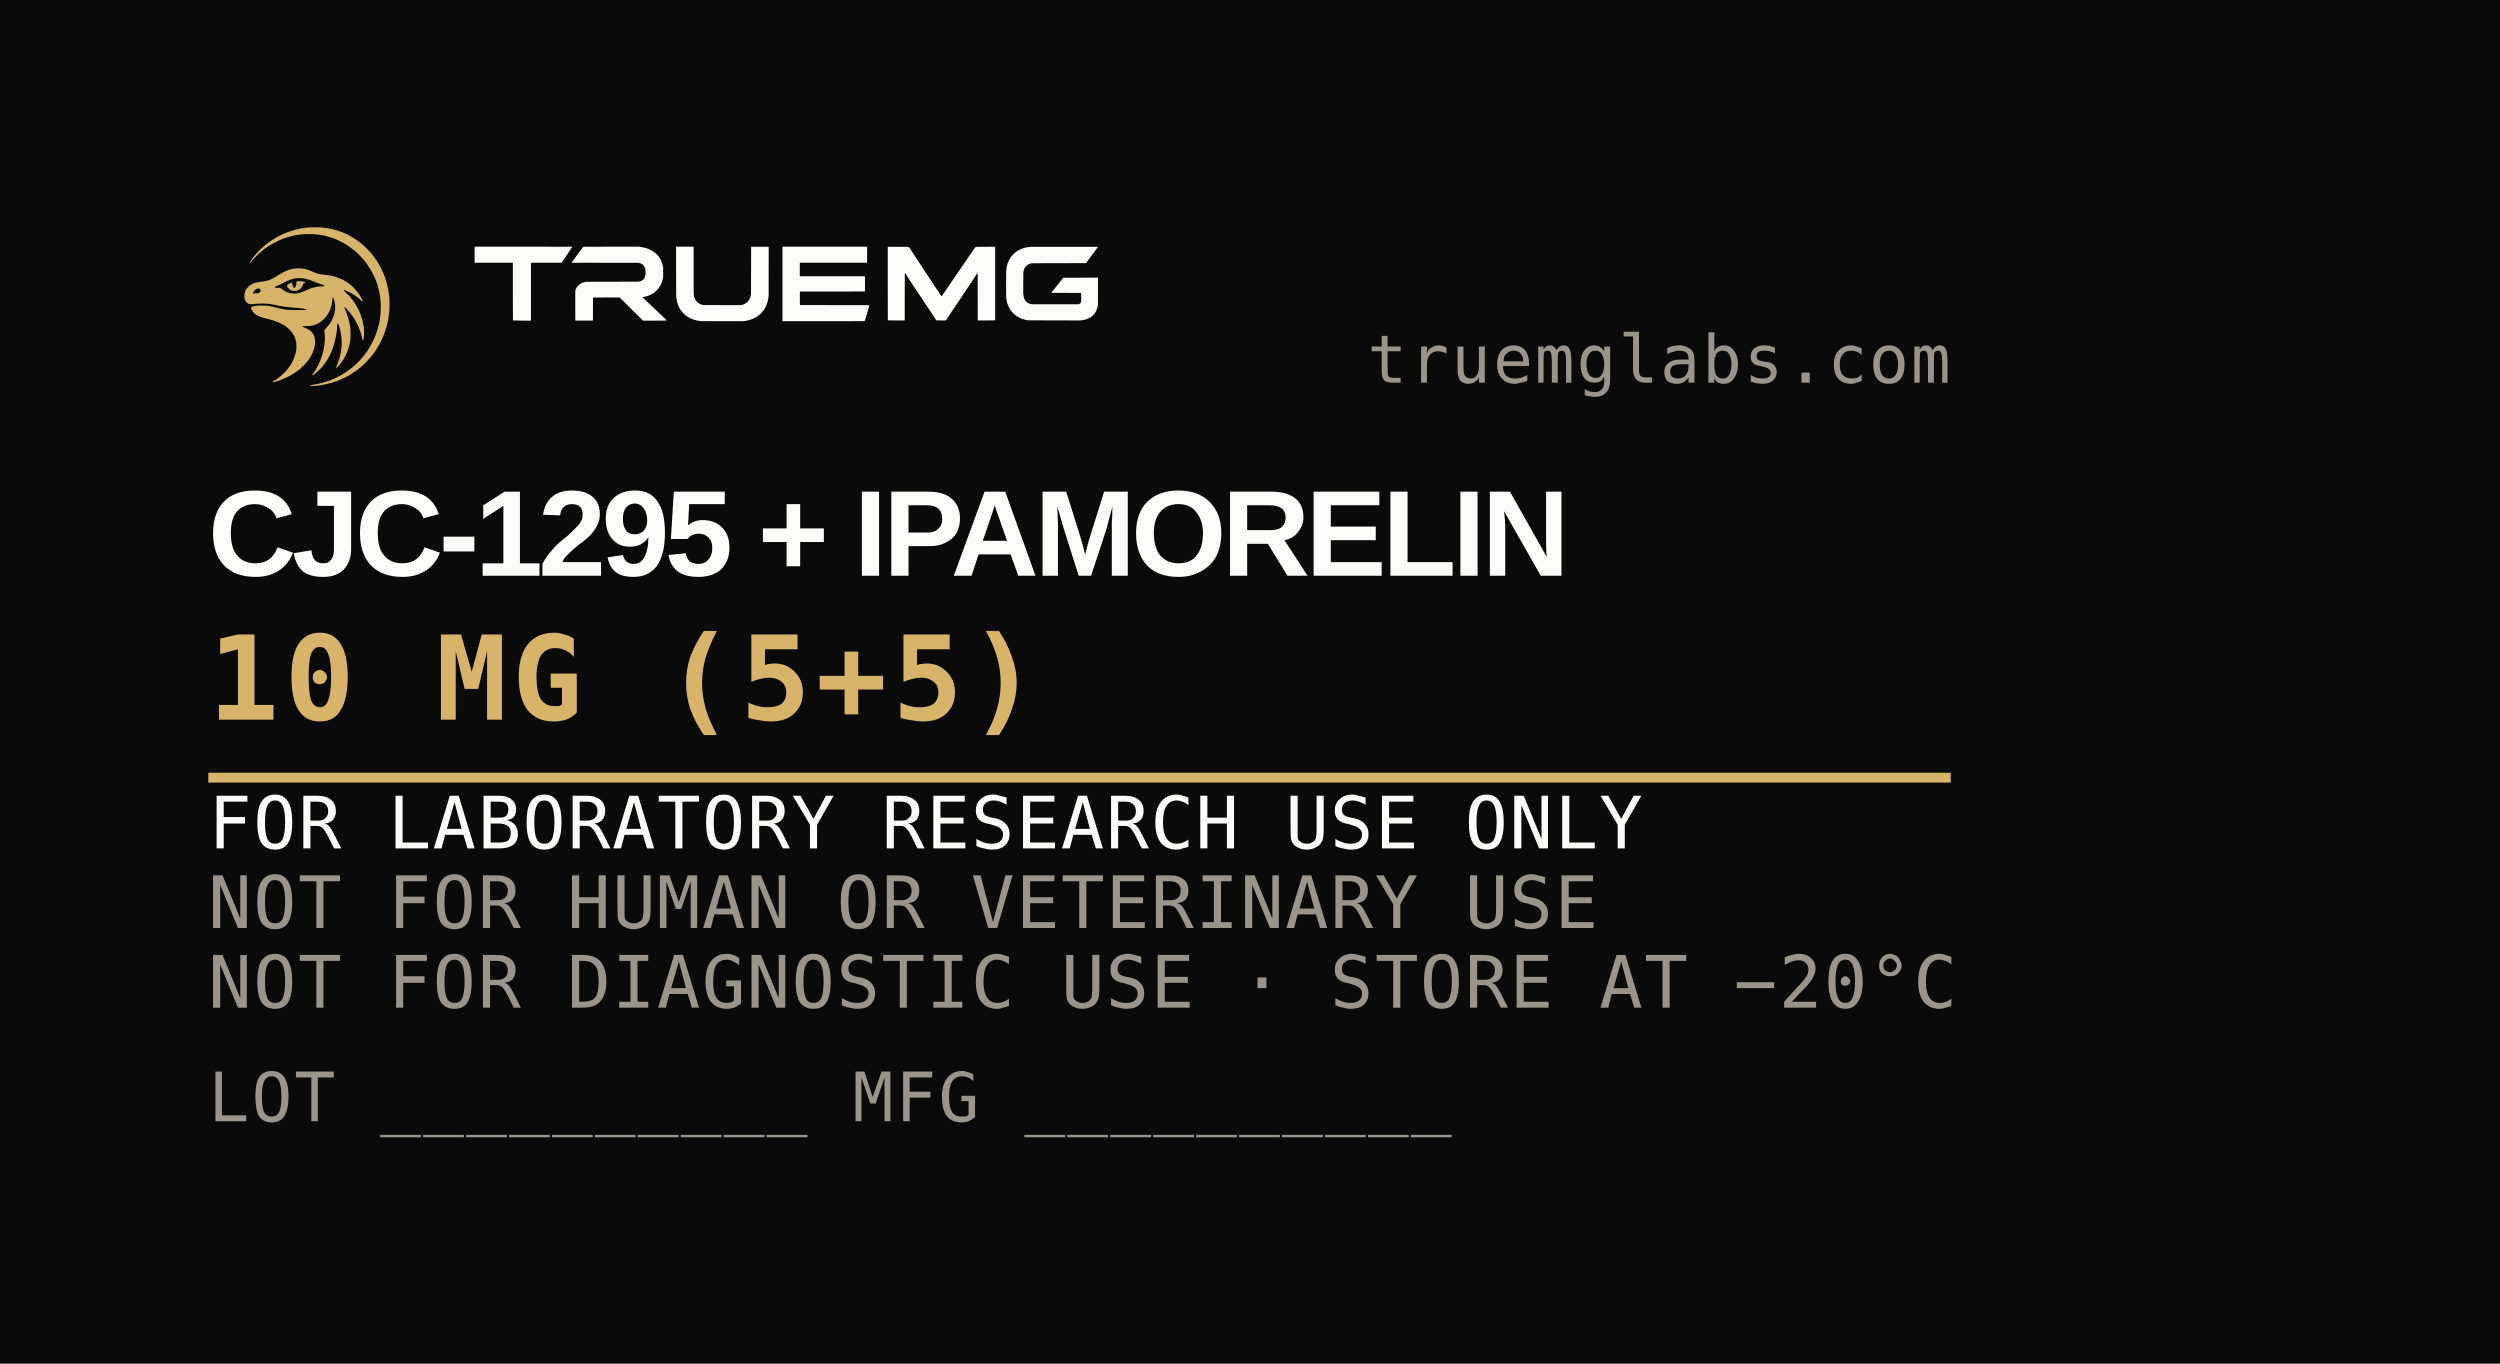
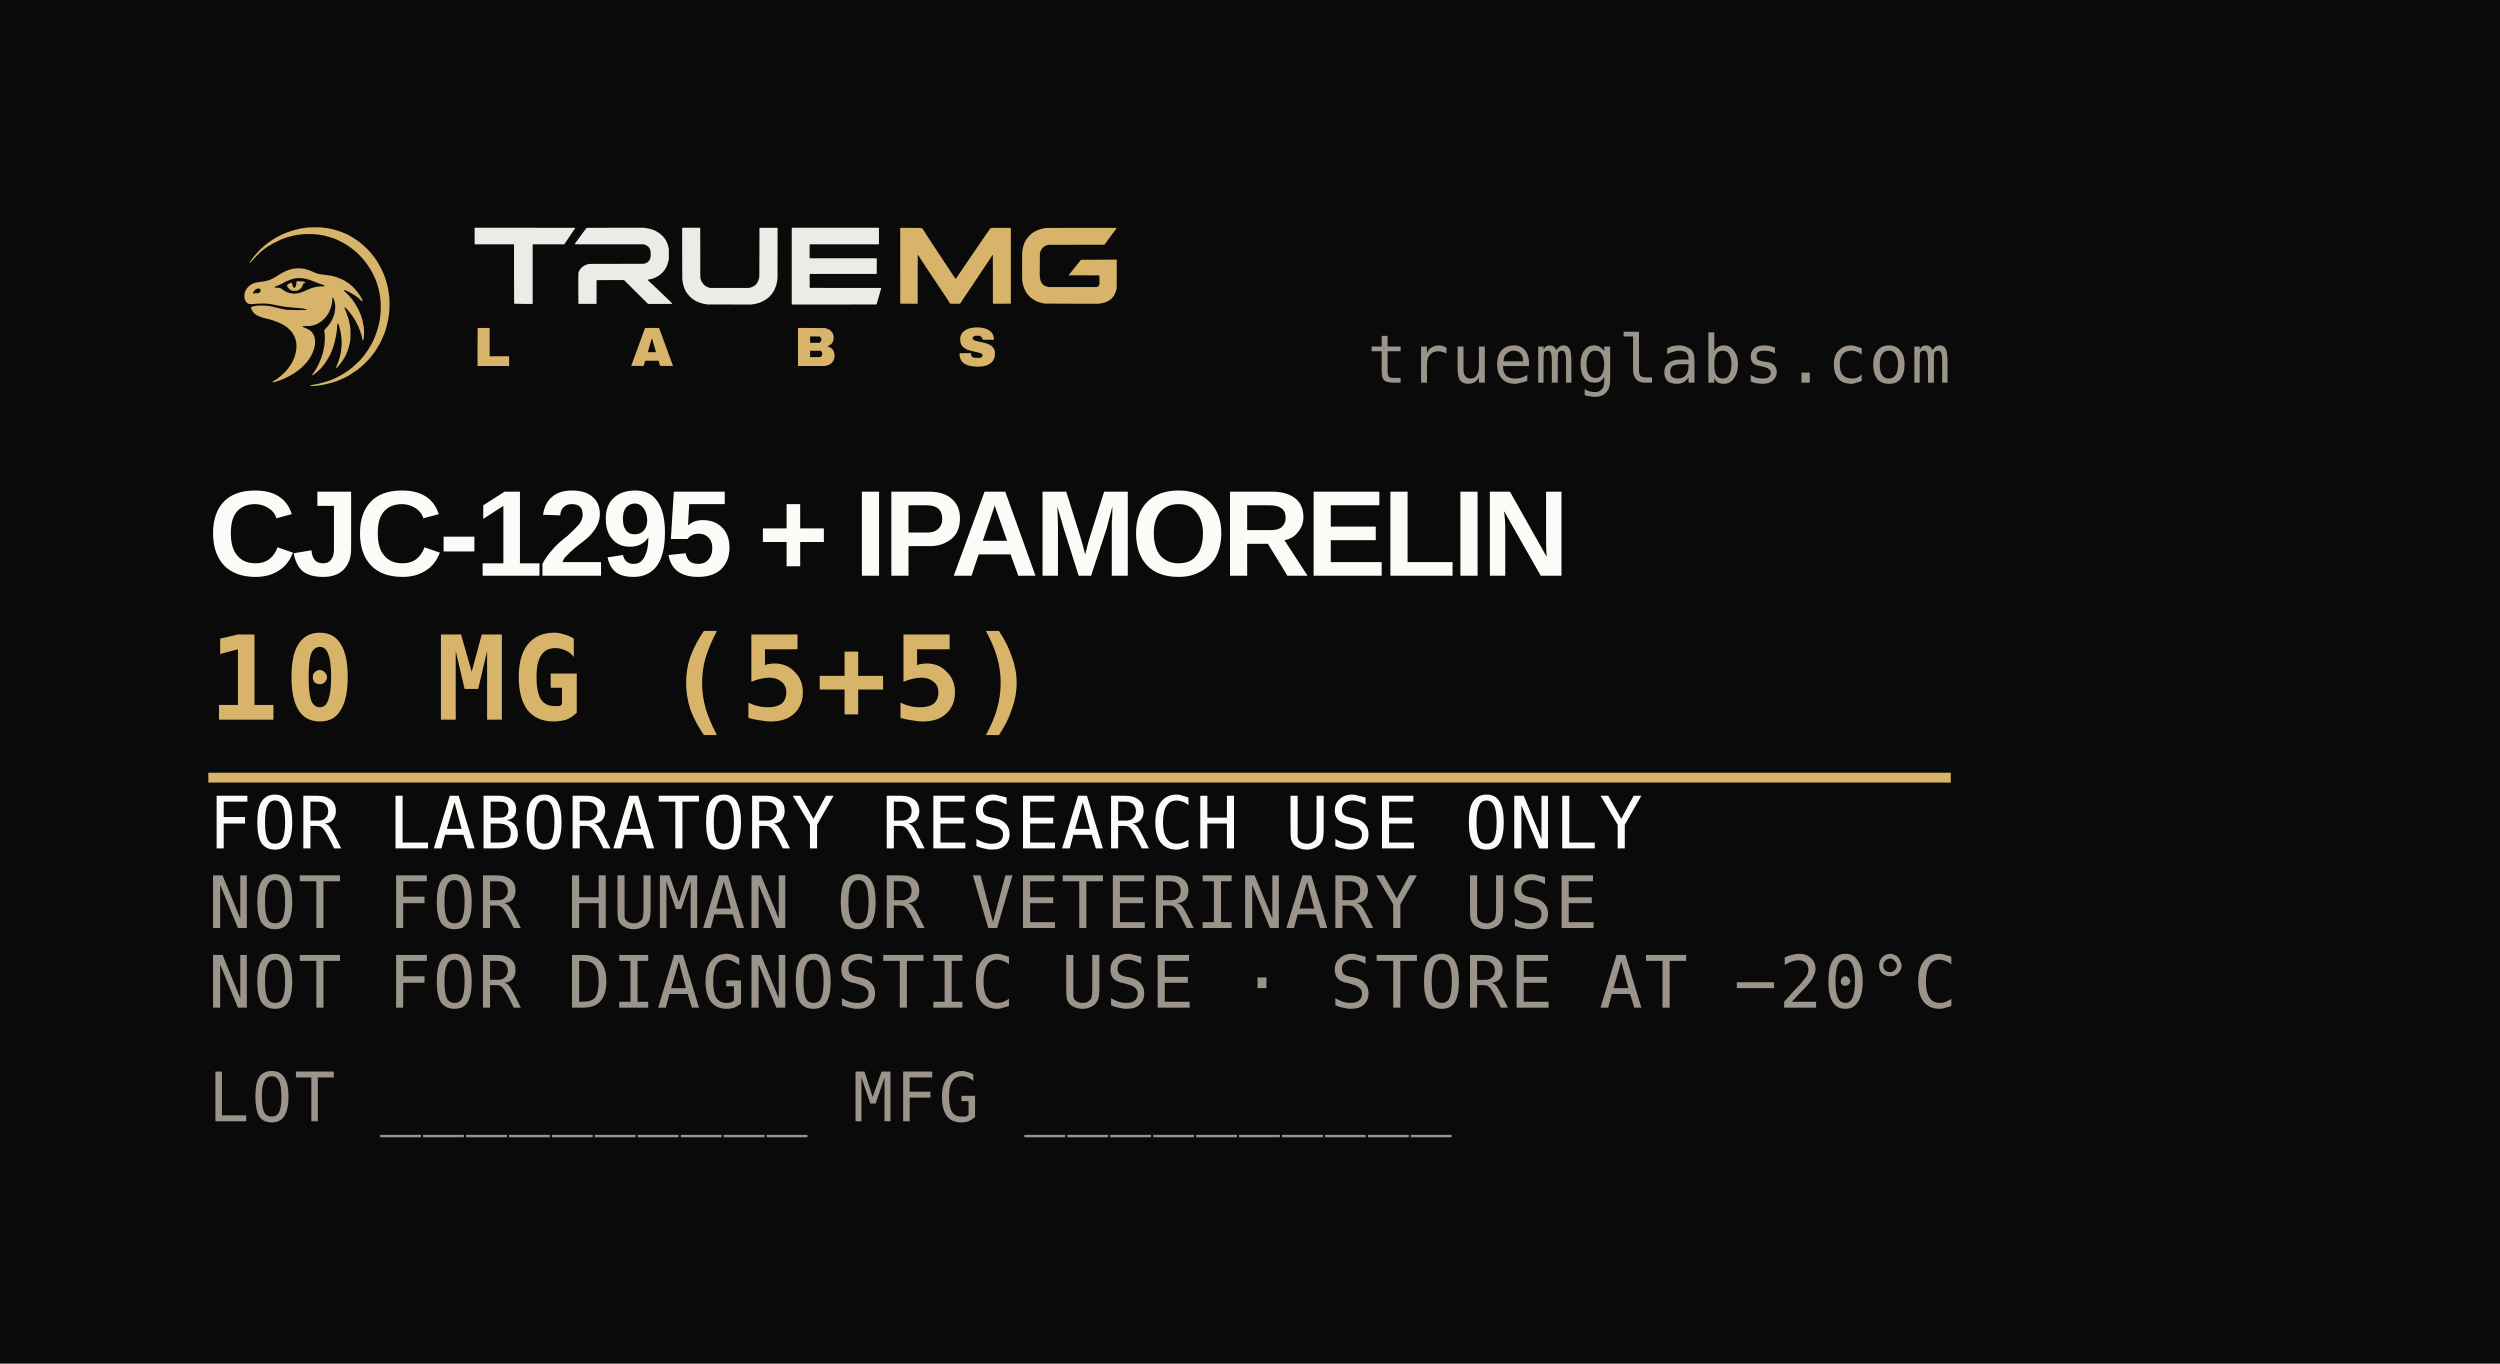
<svg xmlns="http://www.w3.org/2000/svg" width="66.0mm" height="36.0mm" viewBox="0 0 66.0 36.0">
  <rect x="0" y="0" width="66.0" height="36.0" fill="#0A0A0B" />
  <g transform="translate(5.500,5.300) scale(0.0035)">
    <g transform="translate(0,1600) scale(0.025,-0.025)" fill="#D8B46A" stroke="none">
      <path d="M30400 55957 c-297 -16 -720 -59 -940 -94 -220 -35 -598 -91 -840 -124 -768 -105 -982 -149 -2060 -419 -187 -47 -520 -130 -740 -184 -821 -204 -2477 -801 -3440 -1242 -528 -241 -1624 -809 -2100 -1086 -590 -345 -2063 -1335 -2434 -1636 -184 -150 -429 -344 -546 -432 -225 -171 -418 -340 -1592 -1400 -171 -154 -354 -346 -408 -427 -53 -81 -151 -178 -217 -217 -65 -39 -332 -323 -591 -631 -260 -307 -536 -632 -615 -722 -79 -90 -204 -252 -278 -361 -74 -110 -192 -263 -262 -340 -114 -126 -263 -343 -696 -1013 -216 -334 -206 -561 14 -319 54 61 220 236 368 390 148 154 351 382 453 506 583 717 1913 2044 2524 2520 187 146 376 305 420 354 124 139 986 773 1403 1033 152 95 430 269 617 387 719 454 2073 1166 2860 1505 308 133 603 269 657 303 136 88 871 359 1323 488 209 60 422 131 472 159 51 28 280 93 509 144 229 52 529 139 668 194 138 54 485 138 771 186 286 48 664 121 840 162 176 41 500 94 720 119 220 24 553 61 740 82 1195 135 2877 157 4140 55 2107 -171 3829 -563 6000 -1368 547 -203 1543 -682 2440 -1172 805 -441 925 -512 1273 -757 172 -121 406 -279 520 -351 314 -199 918 -640 1261 -920 168 -138 414 -333 546 -433 671 -512 2476 -2380 3072 -3178 171 -230 399 -535 507 -678 203 -270 597 -862 1144 -1720 301 -472 1075 -1973 1331 -2582 244 -582 288 -689 440 -1078 157 -402 526 -1548 526 -1634 0 -25 63 -271 139 -546 425 -1525 659 -3281 692 -5200 24 -1413 -143 -3550 -352 -4500 -43 -198 -116 -563 -160 -812 -45 -249 -115 -537 -156 -640 -40 -103 -95 -296 -122 -428 -70 -351 -400 -1420 -556 -1800 -45 -110 -126 -335 -179 -500 -303 -935 -1266 -2951 -1690 -3540 -48 -66 -136 -217 -195 -335 -59 -118 -223 -384 -363 -590 -141 -206 -291 -442 -333 -525 -80 -157 -865 -1223 -1119 -1521 -80 -93 -265 -302 -411 -463 -146 -160 -293 -345 -327 -409 -114 -218 -2195 -2185 -2830 -2676 -482 -373 -1297 -962 -1638 -1185 -187 -123 -392 -257 -455 -299 -933 -620 -1772 -1089 -2765 -1547 -1211 -558 -1273 -583 -2220 -892 -165 -54 -462 -153 -659 -220 -404 -137 -1597 -460 -1841 -499 -88 -14 -268 -60 -400 -101 -132 -42 -497 -113 -811 -159 -315 -46 -711 -117 -880 -159 -170 -41 -410 -95 -534 -119 -231 -46 -397 -133 -347 -183 95 -94 798 -124 1312 -56 165 22 480 57 700 78 872 82 1752 214 2260 340 209 52 470 107 580 122 229 33 1212 293 1670 443 170 56 494 152 720 213 225 62 554 167 730 234 812 310 1131 440 1222 499 54 35 216 108 361 162 314 117 1446 662 1757 846 121 71 355 207 520 301 366 210 1934 1241 2396 1576 184 134 481 371 660 526 178 155 414 350 524 433 303 227 1686 1577 2220 2165 530 584 702 788 1026 1220 124 165 288 365 363 445 76 80 195 237 265 348 69 111 214 324 322 474 107 150 267 390 356 533 591 958 912 1505 1022 1741 70 149 190 374 268 501 77 128 192 355 255 505 63 150 272 615 464 1033 191 418 388 895 437 1060 48 165 128 376 176 469 47 93 114 299 147 457 34 159 105 389 159 511 54 123 134 394 178 603 44 209 133 578 197 820 205 766 368 1607 466 2396 53 420 127 980 164 1244 103 719 104 3773 2 4678 -40 351 -80 651 -89 666 -10 15 -53 304 -97 642 -44 338 -123 794 -176 1014 -53 220 -110 499 -126 620 -35 263 -450 1784 -595 2180 -56 154 -103 326 -103 383 -1 57 -46 192 -102 300 -55 108 -130 296 -165 417 -36 121 -106 301 -157 400 -51 99 -137 297 -190 440 -127 339 -665 1495 -792 1700 -54 88 -134 241 -177 340 -180 415 -1143 1960 -1598 2567 -399 531 -784 1023 -1271 1625 -285 353 -1603 1669 -2131 2128 -215 187 -483 422 -594 522 -112 101 -303 252 -424 337 -121 85 -274 203 -340 262 -268 241 -2259 1538 -2760 1799 -154 81 -352 185 -440 232 -251 134 -937 448 -980 448 -21 0 -151 53 -289 119 -523 248 -1616 649 -2243 823 -194 54 -383 113 -420 133 -38 19 -212 65 -388 103 -176 37 -574 130 -885 205 -311 75 -689 154 -840 175 -151 22 -572 84 -935 139 -363 54 -912 118 -1220 141 -624 46 -2827 46 -3660 -1z" />
      <path d="M26520 43595 c-1503 -101 -2804 -534 -4460 -1485 -714 -409 -983 -571 -1100 -661 -55 -43 -163 -110 -240 -149 -77 -40 -201 -119 -276 -176 -252 -192 -912 -540 -1832 -966 -362 -168 -1371 -434 -1832 -483 -220 -24 -849 -105 -1397 -181 -1084 -151 -1615 -302 -2108 -598 -124 -75 -244 -136 -267 -136 -23 0 -123 -62 -222 -138 -99 -75 -243 -170 -319 -210 -194 -101 -835 -791 -958 -1032 -57 -110 -148 -261 -204 -335 -55 -74 -113 -191 -127 -260 -15 -69 -77 -242 -139 -385 -93 -215 -119 -350 -150 -780 -62 -878 26 -1314 388 -1935 234 -401 636 -717 1052 -828 273 -73 1001 -73 1501 0 1439 208 4011 182 5050 -52 99 -22 459 -87 800 -145 341 -57 728 -138 860 -179 132 -41 510 -114 840 -162 330 -47 780 -129 1000 -181 220 -51 607 -113 860 -136 253 -24 865 -80 1360 -124 495 -45 981 -98 1080 -118 99 -20 306 -37 460 -38 354 -3 1780 -140 2269 -220 561 -91 1231 -246 1282 -297 107 -107 -50 -145 -708 -168 -1005 -37 -4364 -9 -5019 41 -919 71 -2277 343 -3524 706 -295 86 -642 164 -1920 435 -801 170 -2892 235 -3833 119 -689 -85 -1433 -246 -1627 -352 -142 -77 -161 -105 -172 -254 -7 -100 14 -219 54 -296 36 -70 115 -247 175 -392 132 -321 525 -849 832 -1119 668 -585 2172 -1205 3551 -1464 184 -34 412 -90 507 -124 95 -34 263 -78 373 -99 481 -89 2334 -717 2607 -883 70 -43 250 -120 400 -172 244 -83 464 -195 1313 -665 764 -423 1614 -1125 2248 -1858 531 -613 1106 -1620 1268 -2220 39 -143 124 -429 189 -636 240 -761 257 -2233 37 -3317 -217 -1075 -632 -2255 -1116 -3173 -229 -434 -819 -1321 -1340 -2014 -1001 -1331 -3082 -3113 -4317 -3698 -201 -95 -291 -207 -251 -311 40 -104 505 -42 935 126 201 79 390 143 420 143 30 0 161 38 291 85 130 47 425 153 656 235 1057 378 1752 700 3120 1446 773 421 1073 619 2200 1450 708 522 898 688 1617 1407 888 889 1167 1215 1709 1992 459 658 952 1543 1074 1925 28 88 87 232 131 320 162 320 426 1184 487 1588 34 226 81 482 105 568 24 86 47 446 51 800 5 574 -6 700 -108 1164 -196 892 -591 1610 -1163 2111 -348 305 -1330 854 -1763 986 -288 88 -828 392 -822 463 7 83 242 104 886 80 867 -32 1816 58 2336 222 198 62 469 141 603 175 749 190 2014 1010 2759 1788 834 871 1481 1889 1872 2948 371 1003 586 2015 587 2767 0 510 43 700 159 700 169 0 460 -829 623 -1780 l107 -620 -22 -660 c-20 -592 -86 -1119 -231 -1831 -41 -202 -387 -1161 -474 -1316 -22 -40 -93 -192 -157 -337 -367 -838 -1079 -1848 -1882 -2673 -599 -615 -608 -633 -509 -1135 146 -744 192 -1447 147 -2272 -48 -871 -109 -1582 -139 -1632 -12 -18 -67 -361 -124 -762 -56 -401 -146 -867 -198 -1036 -53 -168 -107 -378 -122 -466 -14 -88 -78 -322 -141 -520 -64 -198 -160 -504 -214 -680 -152 -499 -411 -1216 -459 -1274 -24 -29 -90 -177 -147 -329 -57 -152 -145 -349 -195 -437 -51 -88 -122 -250 -158 -360 -36 -110 -119 -281 -185 -380 -66 -99 -120 -197 -120 -218 0 -20 -72 -160 -160 -310 -88 -149 -235 -402 -327 -562 -315 -549 -487 -810 -761 -1157 -516 -654 -501 -911 32 -556 404 269 1699 1403 2036 1782 132 149 367 412 523 584 778 860 1696 2237 2305 3457 131 264 289 579 351 700 62 121 141 322 177 448 36 125 128 358 204 519 77 160 140 315 140 345 0 29 52 183 115 341 392 980 975 3467 1107 4727 32 308 86 767 118 1020 33 253 61 649 62 880 5 962 253 961 558 -3 94 -296 211 -735 261 -977 49 -242 135 -611 191 -820 55 -209 121 -587 145 -840 25 -253 62 -559 82 -680 172 -1013 156 -2619 -38 -3940 -42 -286 -88 -619 -102 -740 -14 -121 -76 -427 -137 -680 -61 -253 -150 -622 -197 -820 -127 -538 -590 -1900 -721 -2122 -39 -66 -146 -312 -238 -546 -153 -393 -176 -552 -79 -552 54 0 393 237 393 275 0 17 149 195 331 395 955 1050 1835 2420 2383 3710 337 792 716 1965 832 2574 36 190 109 535 161 766 162 707 225 1653 199 3000 -22 1204 -30 1285 -245 2420 -174 915 -259 1298 -325 1453 -34 81 -78 246 -98 366 -20 121 -90 346 -154 500 -65 155 -172 452 -238 661 -219 697 -371 1096 -590 1549 -225 468 -255 587 -158 625 60 23 542 -311 542 -375 0 -18 167 -210 371 -426 204 -216 424 -465 490 -553 65 -88 227 -295 361 -460 806 -1000 1475 -2061 2055 -3260 159 -330 307 -633 329 -674 87 -161 473 -1149 536 -1371 37 -129 117 -352 179 -495 130 -300 330 -1063 443 -1694 78 -431 162 -666 238 -666 74 0 192 250 233 495 136 809 151 2549 29 3405 -164 1155 -478 2567 -677 3046 -53 129 -120 333 -147 454 -28 121 -91 301 -140 400 -49 99 -112 252 -139 340 -263 842 -1447 2937 -2313 4092 -647 863 -1321 1593 -2113 2292 -380 335 -559 564 -507 649 35 57 368 -4 513 -94 72 -44 234 -116 359 -159 125 -43 285 -113 354 -156 69 -43 225 -117 346 -164 193 -76 779 -416 1600 -929 143 -89 368 -246 500 -349 132 -103 324 -236 427 -295 103 -59 226 -156 273 -217 47 -60 209 -209 361 -330 151 -121 341 -298 423 -393 147 -172 412 -367 500 -367 65 0 11 374 -86 593 -41 95 -200 374 -352 620 -152 246 -308 510 -346 587 -75 150 -584 868 -818 1153 -619 756 -1136 1324 -1463 1607 -910 786 -1306 1090 -1806 1385 -172 102 -385 235 -473 295 -208 143 -717 397 -1153 577 -191 79 -504 209 -697 289 -192 80 -485 187 -650 238 -165 50 -453 139 -640 196 -545 168 -1843 407 -2580 476 -374 34 -869 97 -1100 139 -231 41 -582 94 -780 116 -361 41 -1191 293 -1520 460 -595 303 -1597 706 -2220 892 -828 248 -1011 292 -1227 295 -114 1 -339 19 -500 39 -451 57 -1085 72 -1593 38z m1750 -2955 c603 -47 1755 -303 2219 -493 182 -75 385 -148 451 -164 66 -15 237 -80 380 -143 809 -358 2387 -945 3079 -1146 331 -96 539 -198 665 -324 l62 -61 -65 -65 c-53 -53 -213 -68 -952 -89 -973 -28 -1196 -54 -1970 -230 -915 -207 -1807 -533 -2759 -1007 -349 -173 -1455 -617 -1800 -722 -198 -60 -1095 -189 -1477 -212 -768 -46 -2093 236 -2671 568 -510 292 -675 400 -952 621 -165 132 -444 309 -620 393 l-320 152 -722 36 c-406 19 -761 55 -810 82 -106 56 -115 157 -18 191 39 13 178 68 310 123 132 55 384 151 560 213 176 62 653 285 1060 495 407 211 947 483 1200 605 253 122 559 273 680 335 121 62 328 144 460 181 132 37 313 110 402 161 90 52 307 131 483 176 176 45 382 108 458 139 375 156 1784 254 2667 185z m-12741 -3188 c84 -49 157 -141 206 -259 153 -369 -11 -726 -452 -985 l-183 -108 -600 0 c-407 0 -628 -16 -687 -50 -118 -67 -232 -63 -294 11 -172 208 461 1091 900 1255 118 44 284 119 368 165 187 103 540 89 742 -29z" />
      <path d="M26687 39620 l-119 -100 -18 -470 c-17 -409 -36 -512 -147 -790 -197 -494 -466 -674 -672 -450 -159 174 -361 642 -408 950 -51 326 -114 458 -237 490 -131 34 -1056 -420 -1251 -615 -316 -316 318 -1235 1125 -1629 l379 -186 681 3 680 2 425 205 c315 151 495 269 691 452 333 312 649 831 725 1190 68 324 93 351 426 450 314 94 364 159 230 301 -178 190 -840 297 -1832 297 l-559 0 -119 -100z" />
    </g>
  </g>
-   <g transform="translate(12.500,6.500) scale(0.002929)">
-     <g transform="translate(0,681) scale(0.025,-0.025)" fill="#FCFBF8" stroke="none">
-       <path d="M465 27020 l-58 -59 -15 -2770 c-8 -1524 0 -2802 18 -2841 l33 -70 6816 0 6815 0 61 -61 61 -61 -3 -10322 c-2 -5867 12 -10336 32 -10355 19 -18 1457 -45 3195 -61 l3160 -28 70 77 70 78 0 10325 0 10325 77 42 78 41 5439 0 5440 0 86 110 c125 160 843 1198 1065 1538 295 455 724 1099 1709 2569 l910 1356 -12 104 -12 103 -17488 9 -17488 9 -59 -58z" />
-       <path d="M39653 27037 c-49 -18 -221 -200 -384 -405 -458 -576 -1855 -2468 -2161 -2925 -179 -268 -743 -1037 -1416 -1929 -166 -221 -278 -407 -266 -440 l22 -57 12086 -12 12086 -12 278 -88 c640 -203 1152 -536 1485 -965 307 -395 445 -712 569 -1304 l66 -320 0 -800 0 -800 -66 -300 c-181 -812 -569 -1408 -1152 -1768 -273 -168 -352 -202 -789 -341 l-351 -111 -9580 -21 -9580 -22 -300 -72 c-898 -215 -1753 -647 -2317 -1169 -555 -514 -833 -960 -1109 -1776 l-74 -220 -9 -5315 c-6 -2923 5 -5341 24 -5374 l33 -60 3113 -1 3113 0 48 65 47 66 6 4063 c3 2235 15 4080 27 4100 13 21 2011 36 4813 36 l4790 0 4138 -4134 c2275 -2274 4176 -4155 4224 -4180 l88 -46 3836 0 c2110 0 4003 12 4207 26 l369 26 19 50 c22 57 -449 537 -1427 1453 -693 648 -3219 3069 -3680 3525 -144 143 -513 492 -821 776 -307 284 -765 716 -1018 960 -460 444 -678 647 -1334 1239 l-350 316 13 64 12 65 180 30 c98 16 287 47 419 68 1108 179 2211 624 3280 1324 l560 366 620 626 620 626 263 400 c457 695 732 1203 890 1648 218 612 370 1114 408 1352 14 88 56 250 92 360 l67 200 0 1860 0 1860 -67 280 c-37 154 -105 451 -152 660 -425 1916 -1544 3522 -3281 4711 -1373 939 -2719 1447 -4380 1652 -176 22 -437 66 -580 99 l-260 59 -9960 -6 c-5478 -3 -9999 -20 -10047 -38z" />
-       <path d="M73081 27003 l-41 -78 3 -8632 c2 -4748 18 -8831 36 -9073 101 -1383 432 -2698 970 -3860 66 -143 137 -296 156 -340 20 -44 107 -188 194 -320 88 -132 189 -294 225 -360 209 -379 985 -1283 1459 -1702 967 -852 2219 -1538 3517 -1926 650 -194 1101 -302 1480 -354 165 -23 381 -62 480 -87 l180 -46 7678 -14 7679 -14 341 41 c875 105 996 127 1782 328 1078 274 2363 850 3164 1418 90 64 252 177 360 252 187 130 549 429 780 644 172 160 902 995 1009 1154 55 80 204 315 333 521 129 206 275 440 325 520 50 80 106 181 125 225 20 44 83 188 142 320 184 414 294 707 421 1120 67 220 148 481 179 580 32 99 77 306 101 460 24 154 62 337 84 406 22 69 70 384 107 700 l66 574 11 8700 12 8700 -51 100 -50 100 -3067 0 -3067 0 -52 -52 -52 -52 -24 -8508 -24 -8508 -44 -260 c-110 -664 -270 -1122 -588 -1684 -416 -734 -817 -1122 -1520 -1473 -547 -273 -643 -308 -1159 -424 l-449 -100 -6776 10 -6776 11 -200 71 c-110 39 -290 99 -400 133 -249 78 -763 334 -1012 503 -573 388 -1285 1345 -1482 1993 -23 77 -72 239 -109 360 -36 121 -85 364 -108 540 l-41 320 -14 8515 -13 8515 -45 55 -46 55 -3073 0 -3074 0 -42 -77z" />
-       <path d="M111470 27037 l-70 -41 0 -13357 0 -13356 77 -42 78 -41 14699 0 c8085 0 14727 11 14761 23 73 29 147 254 589 1797 45 154 107 361 140 460 63 190 147 481 240 830 105 394 171 630 288 1030 333 1138 450 1584 428 1620 l-25 40 -12447 1 c-6847 0 -12469 14 -12496 31 l-47 30 -13 2367 -12 2367 52 52 52 52 11644 8 11643 7 44 44 44 44 13 2601 14 2601 -64 97 -64 98 -11636 0 -11636 0 -65 65 -65 65 9 2319 10 2320 55 55 56 56 12035 0 12036 0 42 77 41 78 0 2733 0 2734 -61 88 -61 87 -15129 1 -15129 0 -70 -41z" />
-       <path d="M149428 26991 l-69 -51 0 -13193 c0 -7256 10 -13210 23 -13230 14 -22 1228 -37 3012 -37 l2990 0 48 48 48 48 0 8485 c0 4667 11 8496 24 8510 51 51 137 -27 250 -225 101 -177 300 -490 866 -1360 66 -102 354 -541 640 -976 286 -435 601 -923 700 -1084 99 -162 321 -503 493 -760 172 -256 505 -753 740 -1103 235 -350 445 -663 467 -695 22 -31 510 -762 1084 -1623 574 -861 1170 -1754 1324 -1985 154 -231 405 -609 558 -840 153 -231 503 -754 776 -1163 274 -408 516 -772 538 -808 22 -36 195 -296 384 -577 189 -282 556 -836 816 -1232 1081 -1646 1205 -1838 1541 -2380 75 -121 155 -233 178 -249 22 -17 800 -30 1727 -30 l1686 -1 119 135 c65 75 217 295 338 490 237 384 977 1507 1354 2055 228 331 2457 3644 2617 3889 44 67 699 1051 1456 2187 757 1135 1423 2135 1480 2222 180 274 1884 2825 1961 2936 156 223 1269 1899 1393 2098 72 114 250 393 396 620 l265 412 64 -13 65 -12 10 -8456 10 -8455 45 -54 45 -54 3045 1 c1675 0 3068 15 3097 33 l52 33 3 9997 c2 5498 1 11430 -2 13183 l-5 3187 -64 64 -64 64 -3106 -3 -3106 -4 -378 -57 -379 -56 -90 -91 c-86 -86 -510 -688 -1208 -1715 -174 -255 -384 -561 -468 -680 -84 -119 -276 -396 -427 -616 -151 -220 -458 -665 -682 -990 -1061 -1535 -1504 -2184 -2993 -4392 -102 -151 -291 -424 -420 -606 -395 -558 -1826 -2658 -2692 -3952 -243 -363 -534 -795 -646 -960 -362 -533 -933 -1370 -1216 -1780 -151 -220 -481 -706 -734 -1080 -645 -958 -666 -976 -803 -710 -42 83 -173 285 -290 450 -117 165 -304 439 -414 609 -110 170 -319 485 -464 700 -262 388 -699 1050 -1710 2591 -288 440 -580 881 -649 980 -69 99 -254 378 -411 620 -158 242 -361 548 -451 680 -281 410 -2516 3790 -2639 3990 -64 104 -235 365 -380 580 -145 214 -333 498 -417 630 -84 132 -354 546 -599 920 -245 374 -615 940 -823 1259 -207 318 -435 660 -505 760 -71 99 -211 316 -313 481 -101 165 -291 462 -420 660 -130 198 -296 457 -368 575 -72 117 -167 271 -211 341 -44 69 -139 228 -212 352 -169 288 -192 306 -474 358 -129 23 -333 61 -454 84 l-220 41 -3341 16 -3341 15 -70 -51z" />
-       <path d="M200748 27015 c-12 -12 -199 -36 -415 -54 -432 -34 -1041 -135 -1353 -224 -1056 -300 -1666 -529 -2360 -890 -1428 -741 -2792 -2118 -3512 -3547 -409 -812 -663 -1509 -787 -2160 -25 -132 -70 -357 -100 -500 -79 -379 -135 -742 -162 -1060 -43 -494 -55 -9253 -14 -9700 56 -610 149 -1204 259 -1660 102 -419 325 -1132 377 -1200 16 -22 80 -166 140 -320 130 -331 384 -846 530 -1076 305 -481 394 -610 605 -874 491 -615 1084 -1182 1642 -1570 290 -202 1442 -860 1505 -860 28 0 101 -26 164 -59 200 -104 621 -251 1093 -383 253 -70 546 -153 651 -184 105 -31 330 -75 500 -97 170 -23 390 -53 489 -68 99 -14 4347 -33 9440 -40 l9260 -14 540 64 c656 78 1322 222 1791 386 457 161 1227 540 1629 803 397 259 1101 959 1378 1369 420 622 746 1395 972 2303 l125 500 14 4945 15 4946 -71 71 -71 71 -1581 -27 c-870 -14 -3652 -26 -6184 -26 l-4603 0 -358 -430 c-730 -878 -909 -1102 -1673 -2099 -240 -314 -558 -715 -706 -891 -148 -176 -383 -466 -523 -644 -337 -431 -699 -871 -887 -1081 -88 -98 -148 -202 -140 -243 l14 -72 5305 -10 5304 -10 53 -64 53 -63 2 -1507 2 -1506 -91 -224 c-110 -274 -304 -474 -603 -623 l-226 -113 -8400 4 -8400 4 -320 70 c-469 102 -882 246 -1179 409 l-261 145 -360 364 -361 364 -139 260 c-255 475 -361 834 -439 1480 -25 209 -65 499 -88 643 l-43 264 25 3744 25 3744 40 105 c22 58 40 190 41 293 1 337 223 944 505 1380 483 748 1297 1294 2194 1474 l240 48 9794 23 9795 22 117 140 c64 77 166 212 225 299 139 203 491 691 749 1038 529 712 1029 1396 1202 1646 106 153 235 331 287 397 354 447 648 839 1069 1427 120 168 302 408 403 532 l184 226 -13 87 -12 88 -12145 8 c-6680 5 -12155 -1 -12167 -13z" />
+   <g transform="translate(12.500,6.000) scale(0.003017)">
+     <g transform="translate(0,681) scale(0.025,-0.025)" stroke="none">
+       <g fill="#EDEBE6">
+         <path d="M465 27020 l-58 -59 -15 -2770 c-8 -1524 0 -2802 18 -2841 l33 -70 6816 0 6815 0 61 -61 61 -61 -3 -10322 c-2 -5867 12 -10336 32 -10355 19 -18 1457 -45 3195 -61 l3160 -28 70 77 70 78 0 10325 0 10325 77 42 78 41 5439 0 5440 0 86 110 c125 160 843 1198 1065 1538 295 455 724 1099 1709 2569 l910 1356 -12 104 -12 103 -17488 9 -17488 9 -59 -58z" />
+         <path d="M39653 27037 c-49 -18 -221 -200 -384 -405 -458 -576 -1855 -2468 -2161 -2925 -179 -268 -743 -1037 -1416 -1929 -166 -221 -278 -407 -266 -440 l22 -57 12086 -12 12086 -12 278 -88 c640 -203 1152 -536 1485 -965 307 -395 445 -712 569 -1304 l66 -320 0 -800 0 -800 -66 -300 c-181 -812 -569 -1408 -1152 -1768 -273 -168 -352 -202 -789 -341 l-351 -111 -9580 -21 -9580 -22 -300 -72 c-898 -215 -1753 -647 -2317 -1169 -555 -514 -833 -960 -1109 -1776 l-74 -220 -9 -5315 c-6 -2923 5 -5341 24 -5374 l33 -60 3113 -1 3113 0 48 65 47 66 6 4063 c3 2235 15 4080 27 4100 13 21 2011 36 4813 36 l4790 0 4138 -4134 c2275 -2274 4176 -4155 4224 -4180 l88 -46 3836 0 c2110 0 4003 12 4207 26 l369 26 19 50 c22 57 -449 537 -1427 1453 -693 648 -3219 3069 -3680 3525 -144 143 -513 492 -821 776 -307 284 -765 716 -1018 960 -460 444 -678 647 -1334 1239 l-350 316 13 64 12 65 180 30 c98 16 287 47 419 68 1108 179 2211 624 3280 1324 l560 366 620 626 620 626 263 400 c457 695 732 1203 890 1648 218 612 370 1114 408 1352 14 88 56 250 92 360 l67 200 0 1860 0 1860 -67 280 c-37 154 -105 451 -152 660 -425 1916 -1544 3522 -3281 4711 -1373 939 -2719 1447 -4380 1652 -176 22 -437 66 -580 99 l-260 59 -9960 -6 c-5478 -3 -9999 -20 -10047 -38z" />
+         <path d="M73081 27003 l-41 -78 3 -8632 c2 -4748 18 -8831 36 -9073 101 -1383 432 -2698 970 -3860 66 -143 137 -296 156 -340 20 -44 107 -188 194 -320 88 -132 189 -294 225 -360 209 -379 985 -1283 1459 -1702 967 -852 2219 -1538 3517 -1926 650 -194 1101 -302 1480 -354 165 -23 381 -62 480 -87 l180 -46 7678 -14 7679 -14 341 41 c875 105 996 127 1782 328 1078 274 2363 850 3164 1418 90 64 252 177 360 252 187 130 549 429 780 644 172 160 902 995 1009 1154 55 80 204 315 333 521 129 206 275 440 325 520 50 80 106 181 125 225 20 44 83 188 142 320 184 414 294 707 421 1120 67 220 148 481 179 580 32 99 77 306 101 460 24 154 62 337 84 406 22 69 70 384 107 700 l66 574 11 8700 12 8700 -51 100 -50 100 -3067 0 -3067 0 -52 -52 -52 -52 -24 -8508 -24 -8508 -44 -260 c-110 -664 -270 -1122 -588 -1684 -416 -734 -817 -1122 -1520 -1473 -547 -273 -643 -308 -1159 -424 l-449 -100 -6776 10 -6776 11 -200 71 c-110 39 -290 99 -400 133 -249 78 -763 334 -1012 503 -573 388 -1285 1345 -1482 1993 -23 77 -72 239 -109 360 -36 121 -85 364 -108 540 l-41 320 -14 8515 -13 8515 -45 55 -46 55 -3073 0 -3074 0 -42 -77z" />
+         <path d="M111470 27037 l-70 -41 0 -13357 0 -13356 77 -42 78 -41 14699 0 c8085 0 14727 11 14761 23 73 29 147 254 589 1797 45 154 107 361 140 460 63 190 147 481 240 830 105 394 171 630 288 1030 333 1138 450 1584 428 1620 l-25 40 -12447 1 c-6847 0 -12469 14 -12496 31 l-47 30 -13 2367 -12 2367 52 52 52 52 11644 8 11643 7 44 44 44 44 13 2601 14 2601 -64 97 -64 98 -11636 0 -11636 0 -65 65 -65 65 9 2319 10 2320 55 55 56 56 12035 0 12036 0 42 77 41 78 0 2733 0 2734 -61 88 -61 87 -15129 1 -15129 0 -70 -41z" />
+       </g>
+       <g fill="#D8B46A">
+         <path d="M149428 26991 l-69 -51 0 -13193 c0 -7256 10 -13210 23 -13230 14 -22 1228 -37 3012 -37 l2990 0 48 48 48 48 0 8485 c0 4667 11 8496 24 8510 51 51 137 -27 250 -225 101 -177 300 -490 866 -1360 66 -102 354 -541 640 -976 286 -435 601 -923 700 -1084 99 -162 321 -503 493 -760 172 -256 505 -753 740 -1103 235 -350 445 -663 467 -695 22 -31 510 -762 1084 -1623 574 -861 1170 -1754 1324 -1985 154 -231 405 -609 558 -840 153 -231 503 -754 776 -1163 274 -408 516 -772 538 -808 22 -36 195 -296 384 -577 189 -282 556 -836 816 -1232 1081 -1646 1205 -1838 1541 -2380 75 -121 155 -233 178 -249 22 -17 800 -30 1727 -30 l1686 -1 119 135 c65 75 217 295 338 490 237 384 977 1507 1354 2055 228 331 2457 3644 2617 3889 44 67 699 1051 1456 2187 757 1135 1423 2135 1480 2222 180 274 1884 2825 1961 2936 156 223 1269 1899 1393 2098 72 114 250 393 396 620 l265 412 64 -13 65 -12 10 -8456 10 -8455 45 -54 45 -54 3045 1 c1675 0 3068 15 3097 33 l52 33 3 9997 c2 5498 1 11430 -2 13183 l-5 3187 -64 64 -64 64 -3106 -3 -3106 -4 -378 -57 -379 -56 -90 -91 c-86 -86 -510 -688 -1208 -1715 -174 -255 -384 -561 -468 -680 -84 -119 -276 -396 -427 -616 -151 -220 -458 -665 -682 -990 -1061 -1535 -1504 -2184 -2993 -4392 -102 -151 -291 -424 -420 -606 -395 -558 -1826 -2658 -2692 -3952 -243 -363 -534 -795 -646 -960 -362 -533 -933 -1370 -1216 -1780 -151 -220 -481 -706 -734 -1080 -645 -958 -666 -976 -803 -710 -42 83 -173 285 -290 450 -117 165 -304 439 -414 609 -110 170 -319 485 -464 700 -262 388 -699 1050 -1710 2591 -288 440 -580 881 -649 980 -69 99 -254 378 -411 620 -158 242 -361 548 -451 680 -281 410 -2516 3790 -2639 3990 -64 104 -235 365 -380 580 -145 214 -333 498 -417 630 -84 132 -354 546 -599 920 -245 374 -615 940 -823 1259 -207 318 -435 660 -505 760 -71 99 -211 316 -313 481 -101 165 -291 462 -420 660 -130 198 -296 457 -368 575 -72 117 -167 271 -211 341 -44 69 -139 228 -212 352 -169 288 -192 306 -474 358 -129 23 -333 61 -454 84 l-220 41 -3341 16 -3341 15 -70 -51z" />
+         <path d="M200748 27015 c-12 -12 -199 -36 -415 -54 -432 -34 -1041 -135 -1353 -224 -1056 -300 -1666 -529 -2360 -890 -1428 -741 -2792 -2118 -3512 -3547 -409 -812 -663 -1509 -787 -2160 -25 -132 -70 -357 -100 -500 -79 -379 -135 -742 -162 -1060 -43 -494 -55 -9253 -14 -9700 56 -610 149 -1204 259 -1660 102 -419 325 -1132 377 -1200 16 -22 80 -166 140 -320 130 -331 384 -846 530 -1076 305 -481 394 -610 605 -874 491 -615 1084 -1182 1642 -1570 290 -202 1442 -860 1505 -860 28 0 101 -26 164 -59 200 -104 621 -251 1093 -383 253 -70 546 -153 651 -184 105 -31 330 -75 500 -97 170 -23 390 -53 489 -68 99 -14 4347 -33 9440 -40 l9260 -14 540 64 c656 78 1322 222 1791 386 457 161 1227 540 1629 803 397 259 1101 959 1378 1369 420 622 746 1395 972 2303 l125 500 14 4945 15 4946 -71 71 -71 71 -1581 -27 c-870 -14 -3652 -26 -6184 -26 l-4603 0 -358 -430 c-730 -878 -909 -1102 -1673 -2099 -240 -314 -558 -715 -706 -891 -148 -176 -383 -466 -523 -644 -337 -431 -699 -871 -887 -1081 -88 -98 -148 -202 -140 -243 l14 -72 5305 -10 5304 -10 53 -64 53 -63 2 -1507 2 -1506 -91 -224 c-110 -274 -304 -474 -603 -623 l-226 -113 -8400 4 -8400 4 -320 70 c-469 102 -882 246 -1179 409 l-261 145 -360 364 -361 364 -139 260 c-255 475 -361 834 -439 1480 -25 209 -65 499 -88 643 l-43 264 25 3744 25 3744 40 105 c22 58 40 190 41 293 1 337 223 944 505 1380 483 748 1297 1294 2194 1474 l240 48 9794 23 9795 22 117 140 c64 77 166 212 225 299 139 203 491 691 749 1038 529 712 1029 1396 1202 1646 106 153 235 331 287 397 354 447 648 839 1069 1427 120 168 302 408 403 532 l184 226 -13 87 -12 88 -12145 8 c-6680 5 -12155 -1 -12167 -13z" />
+       </g>
+     </g>
+     <g transform="translate(0,811.8) scale(1.607877)">
+       <g transform="translate(0,300) scale(0.025,-0.025)" fill="#D8B46A" stroke="none">
+         <path d="M109060 10374 c-883 -105 -1223 -191 -1720 -433 -723 -354 -1137 -832 -1320 -1524 l-62 -237 -3 -388 c-4 -854 255 -1416 851 -1840 580 -413 916 -536 2354 -856 1425 -317 1640 -428 1640 -841 l0 -141 -113 -114 -114 -113 -214 -63 -214 -64 -425 0 c-504 0 -844 55 -1052 172 l-152 85 -83 134 -83 134 -20 258 -21 258 -1245 -10 -1244 -11 9 -334 9 -334 66 -266 c36 -146 121 -374 189 -506 l125 -240 281 -282 281 -281 281 -146 c560 -291 1154 -435 2099 -509 l500 -39 606 38 606 39 461 117 462 116 312 163 c696 362 1073 805 1299 1525 l94 299 -2 560 -2 560 -94 240 c-217 556 -654 973 -1318 1259 -413 178 -717 261 -1834 501 -954 205 -1224 295 -1434 476 l-146 126 -4 173 -5 172 146 134 147 134 173 52 173 51 400 1 400 1 151 -53 c299 -106 549 -418 549 -685 l0 -122 1240 0 1240 0 0 232 c0 429 -157 880 -432 1244 -232 306 -531 541 -948 745 l-360 176 -388 100 c-588 151 -1538 223 -2092 157z" />
+         <path d="M907 10253 c-15 -14 -27 -1877 -27 -4140 l0 -4113 3440 0 3440 0 0 1060 0 1060 -2120 0 -2120 0 0 3080 0 3080 -1293 0 c-712 0 -1306 -12 -1320 -27z" />
+         <path d="M37329 10210 c-16 -38 -696 -1897 -1510 -4130 l-1482 -4060 1338 -11 c735 -5 1345 -2 1355 8 10 10 94 267 186 571 l167 552 1453 0 1453 0 166 -560 166 -560 1408 -11 1408 -10 -54 150 c-226 634 -2882 7899 -2925 8001 l-54 130 -1523 0 -1524 0 -28 -70z m1733 -2892 c92 -340 278 -981 413 -1425 135 -444 245 -826 245 -850 l0 -43 -880 0 -880 0 0 35 c0 20 118 428 261 908 144 480 325 1099 402 1375 77 276 150 534 162 574 12 40 41 66 65 58 l43 -14 169 -618z" />
+         <path d="M70640 6143 l0 -4143 2902 0 2901 0 309 62 308 62 334 158 333 158 252 251 251 252 125 248 c69 137 153 351 185 477 l60 229 -1 321 c-1 601 -160 1085 -470 1430 -201 224 -556 447 -848 535 -133 40 -241 82 -241 95 0 12 146 91 325 175 l324 152 189 177 c231 216 381 483 460 821 l61 257 0 322 1 321 -62 239 c-83 323 -270 621 -559 892 l-241 226 -260 128 c-143 71 -368 160 -499 198 l-239 69 -2950 15 -2950 15 0 -4142z m4807 2197 c59 -44 145 -145 190 -225 l83 -146 0 -196 0 -196 -90 -178 -90 -178 -136 -91 -136 -90 -994 0 -994 0 0 702 0 702 1030 -12 1030 -12 107 -80z m151 -3079 c149 -77 276 -287 306 -506 l24 -176 -47 -179 c-53 -196 -161 -336 -329 -424 l-108 -56 -1082 0 -1082 0 0 700 0 700 1102 0 1102 0 114 -59z" />
+       </g>
    </g>
  </g>
  <text x="51.50" y="10.10" text-anchor="end" font-family="IBM Plex Mono, SF Mono, Menlo, monospace" font-size="1.75" letter-spacing="0.05" fill="#9A948A">truemglabs.com</text>
  <text x="5.5" y="15.20" font-family="Archivo Black, Archivo, Helvetica Neue, Arial, sans-serif" font-weight="900" font-size="3.22" letter-spacing="-0.12" fill="#FCFBF8">CJC-1295 + IPAMORELIN</text>
  <text x="5.5" y="19.00" font-family="IBM Plex Mono, SF Mono, Menlo, monospace" font-weight="600" font-size="3.10" letter-spacing="0.14" fill="#D8B46A">10 MG (5+5)</text>
  <rect x="5.5" y="20.40" width="46.00" height="0.26" fill="#D8B46A" />
  <text x="5.5" y="22.40" font-family="IBM Plex Mono, SF Mono, Menlo, monospace" font-size="1.90" letter-spacing="0.04" fill="#FCFBF8">FOR LABORATORY RESEARCH USE ONLY</text>
  <text x="5.5" y="24.50" font-family="IBM Plex Mono, SF Mono, Menlo, monospace" font-size="1.90" letter-spacing="0.04" fill="#9A948A">NOT FOR HUMAN OR VETERINARY USE</text>
  <text x="5.5" y="26.60" font-family="IBM Plex Mono, SF Mono, Menlo, monospace" font-size="1.90" letter-spacing="0.04" fill="#9A948A">NOT FOR DIAGNOSTIC USE · STORE AT −20°C</text>
  <text x="5.5" y="29.60" font-family="IBM Plex Mono, SF Mono, Menlo, monospace" font-size="1.80" letter-spacing="0.05" fill="#9A948A">LOT __________   MFG __________</text>
</svg>
